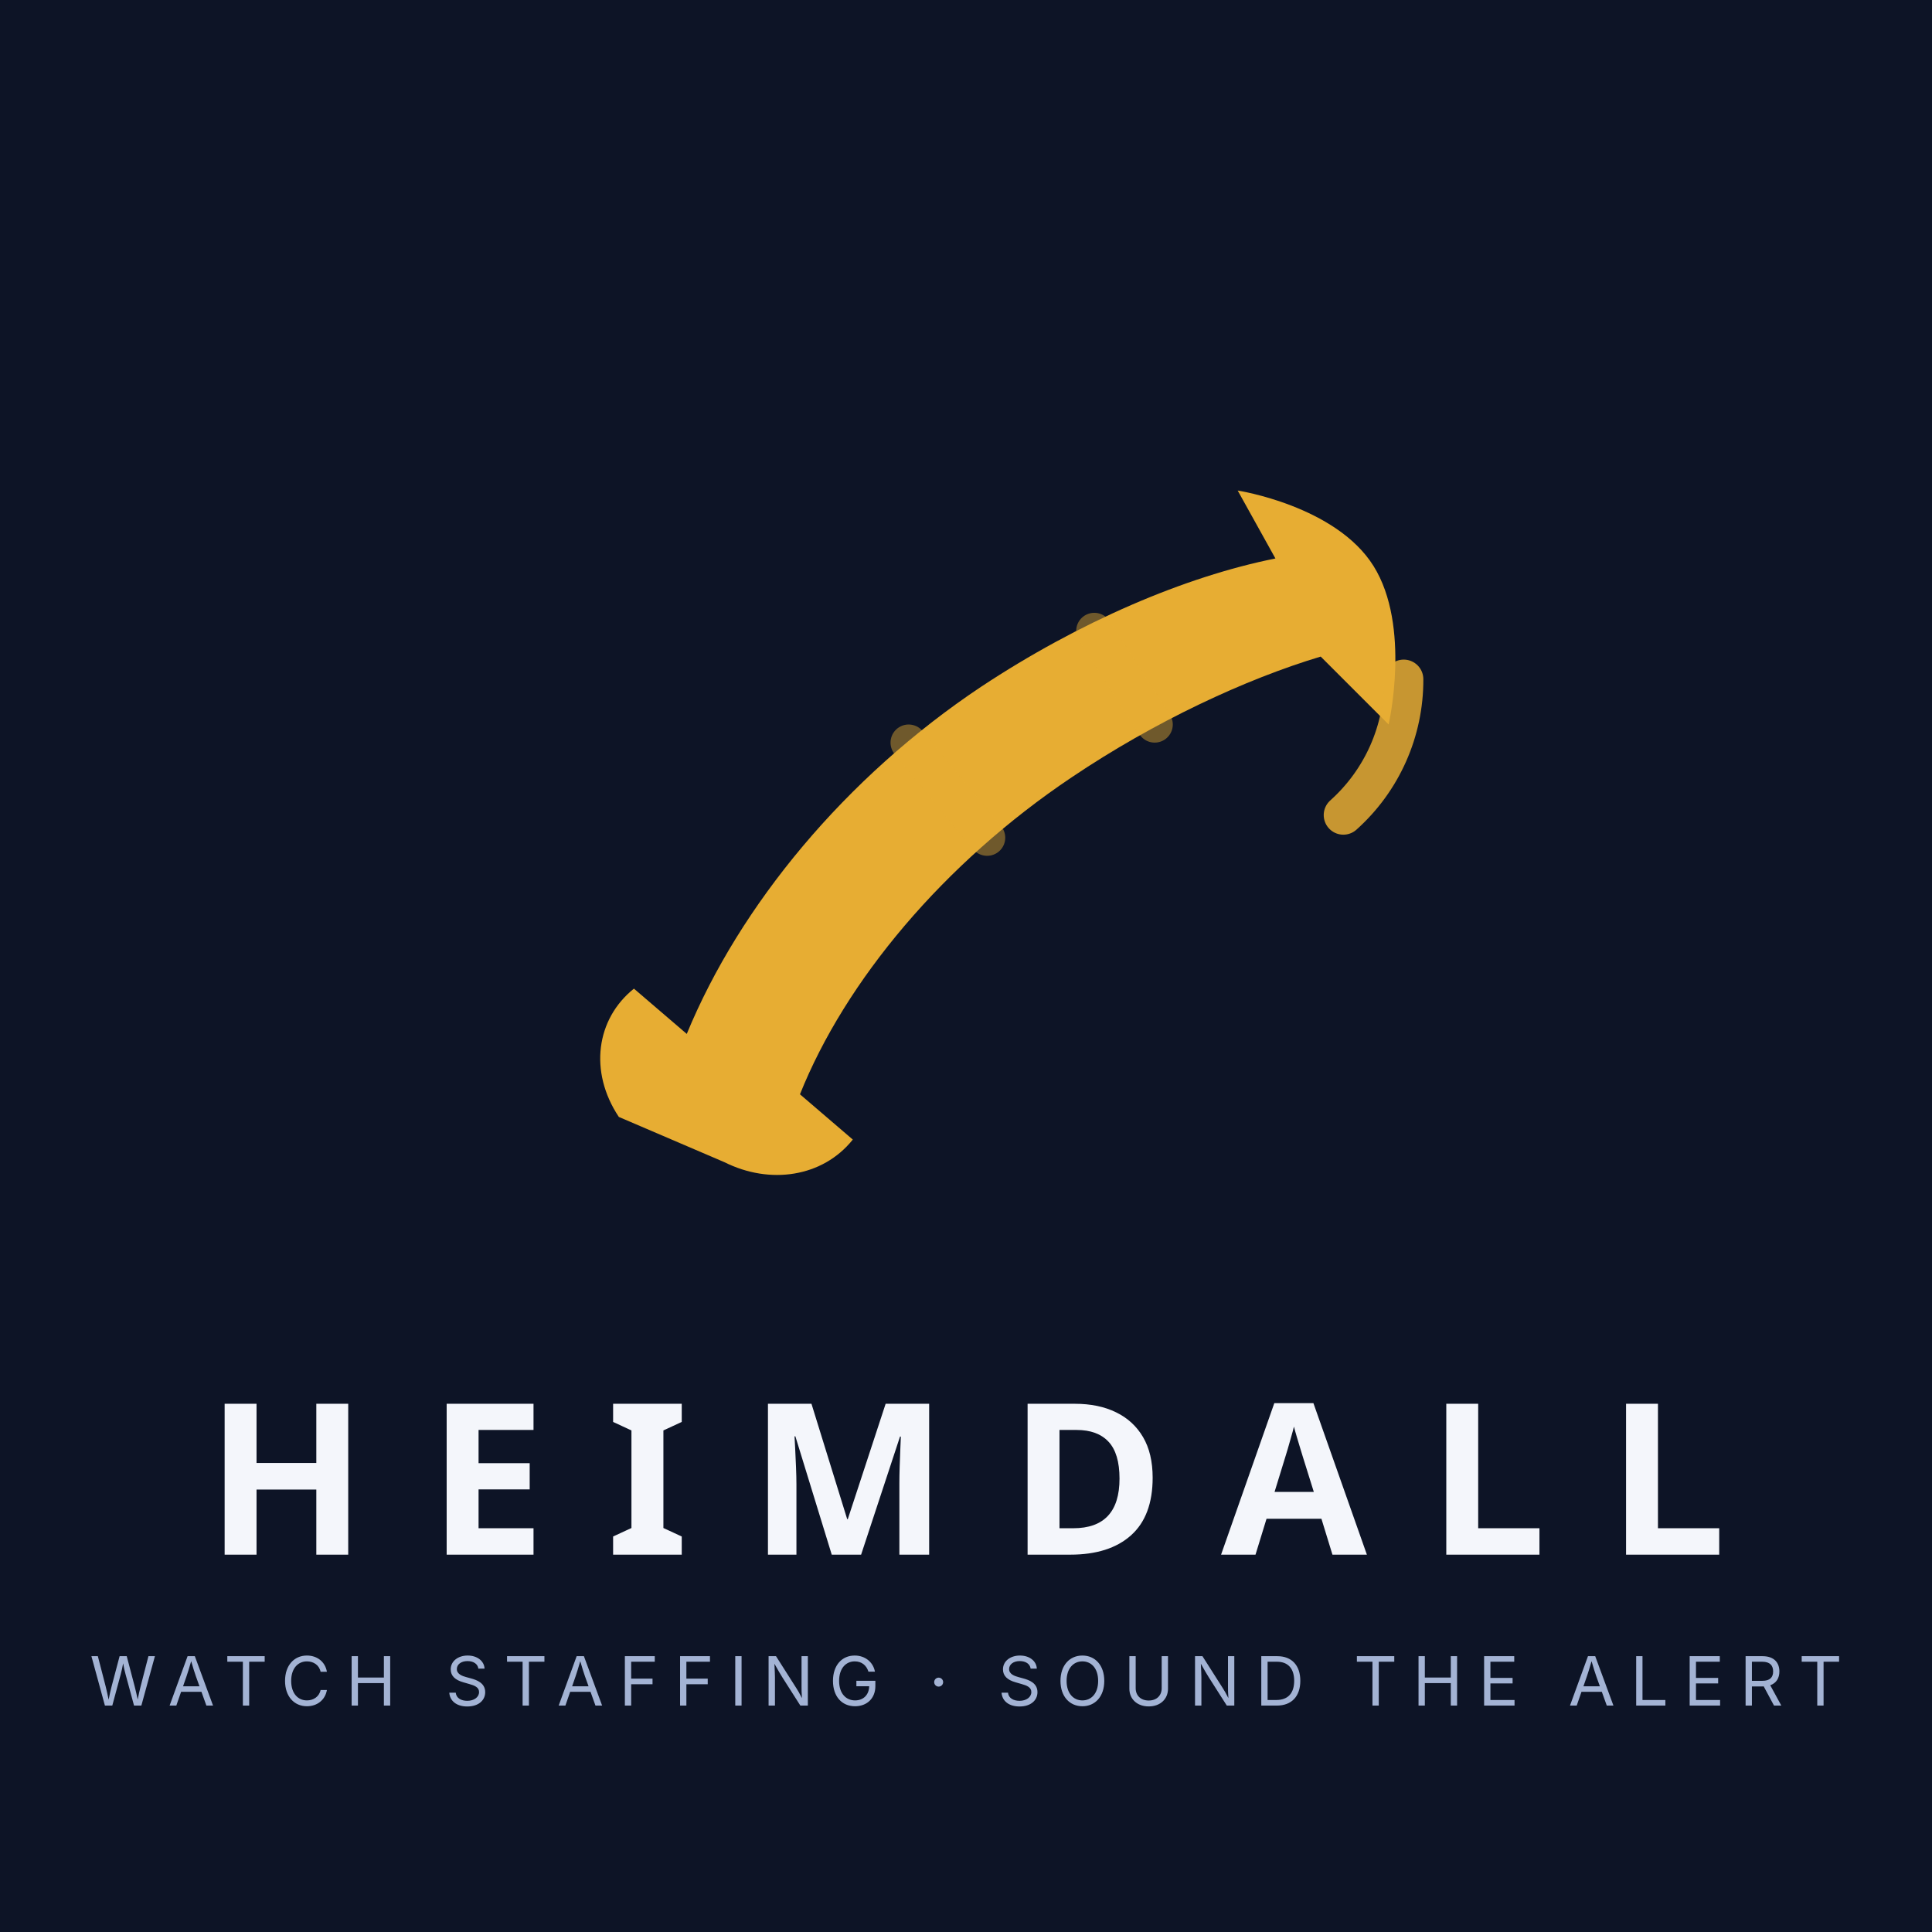
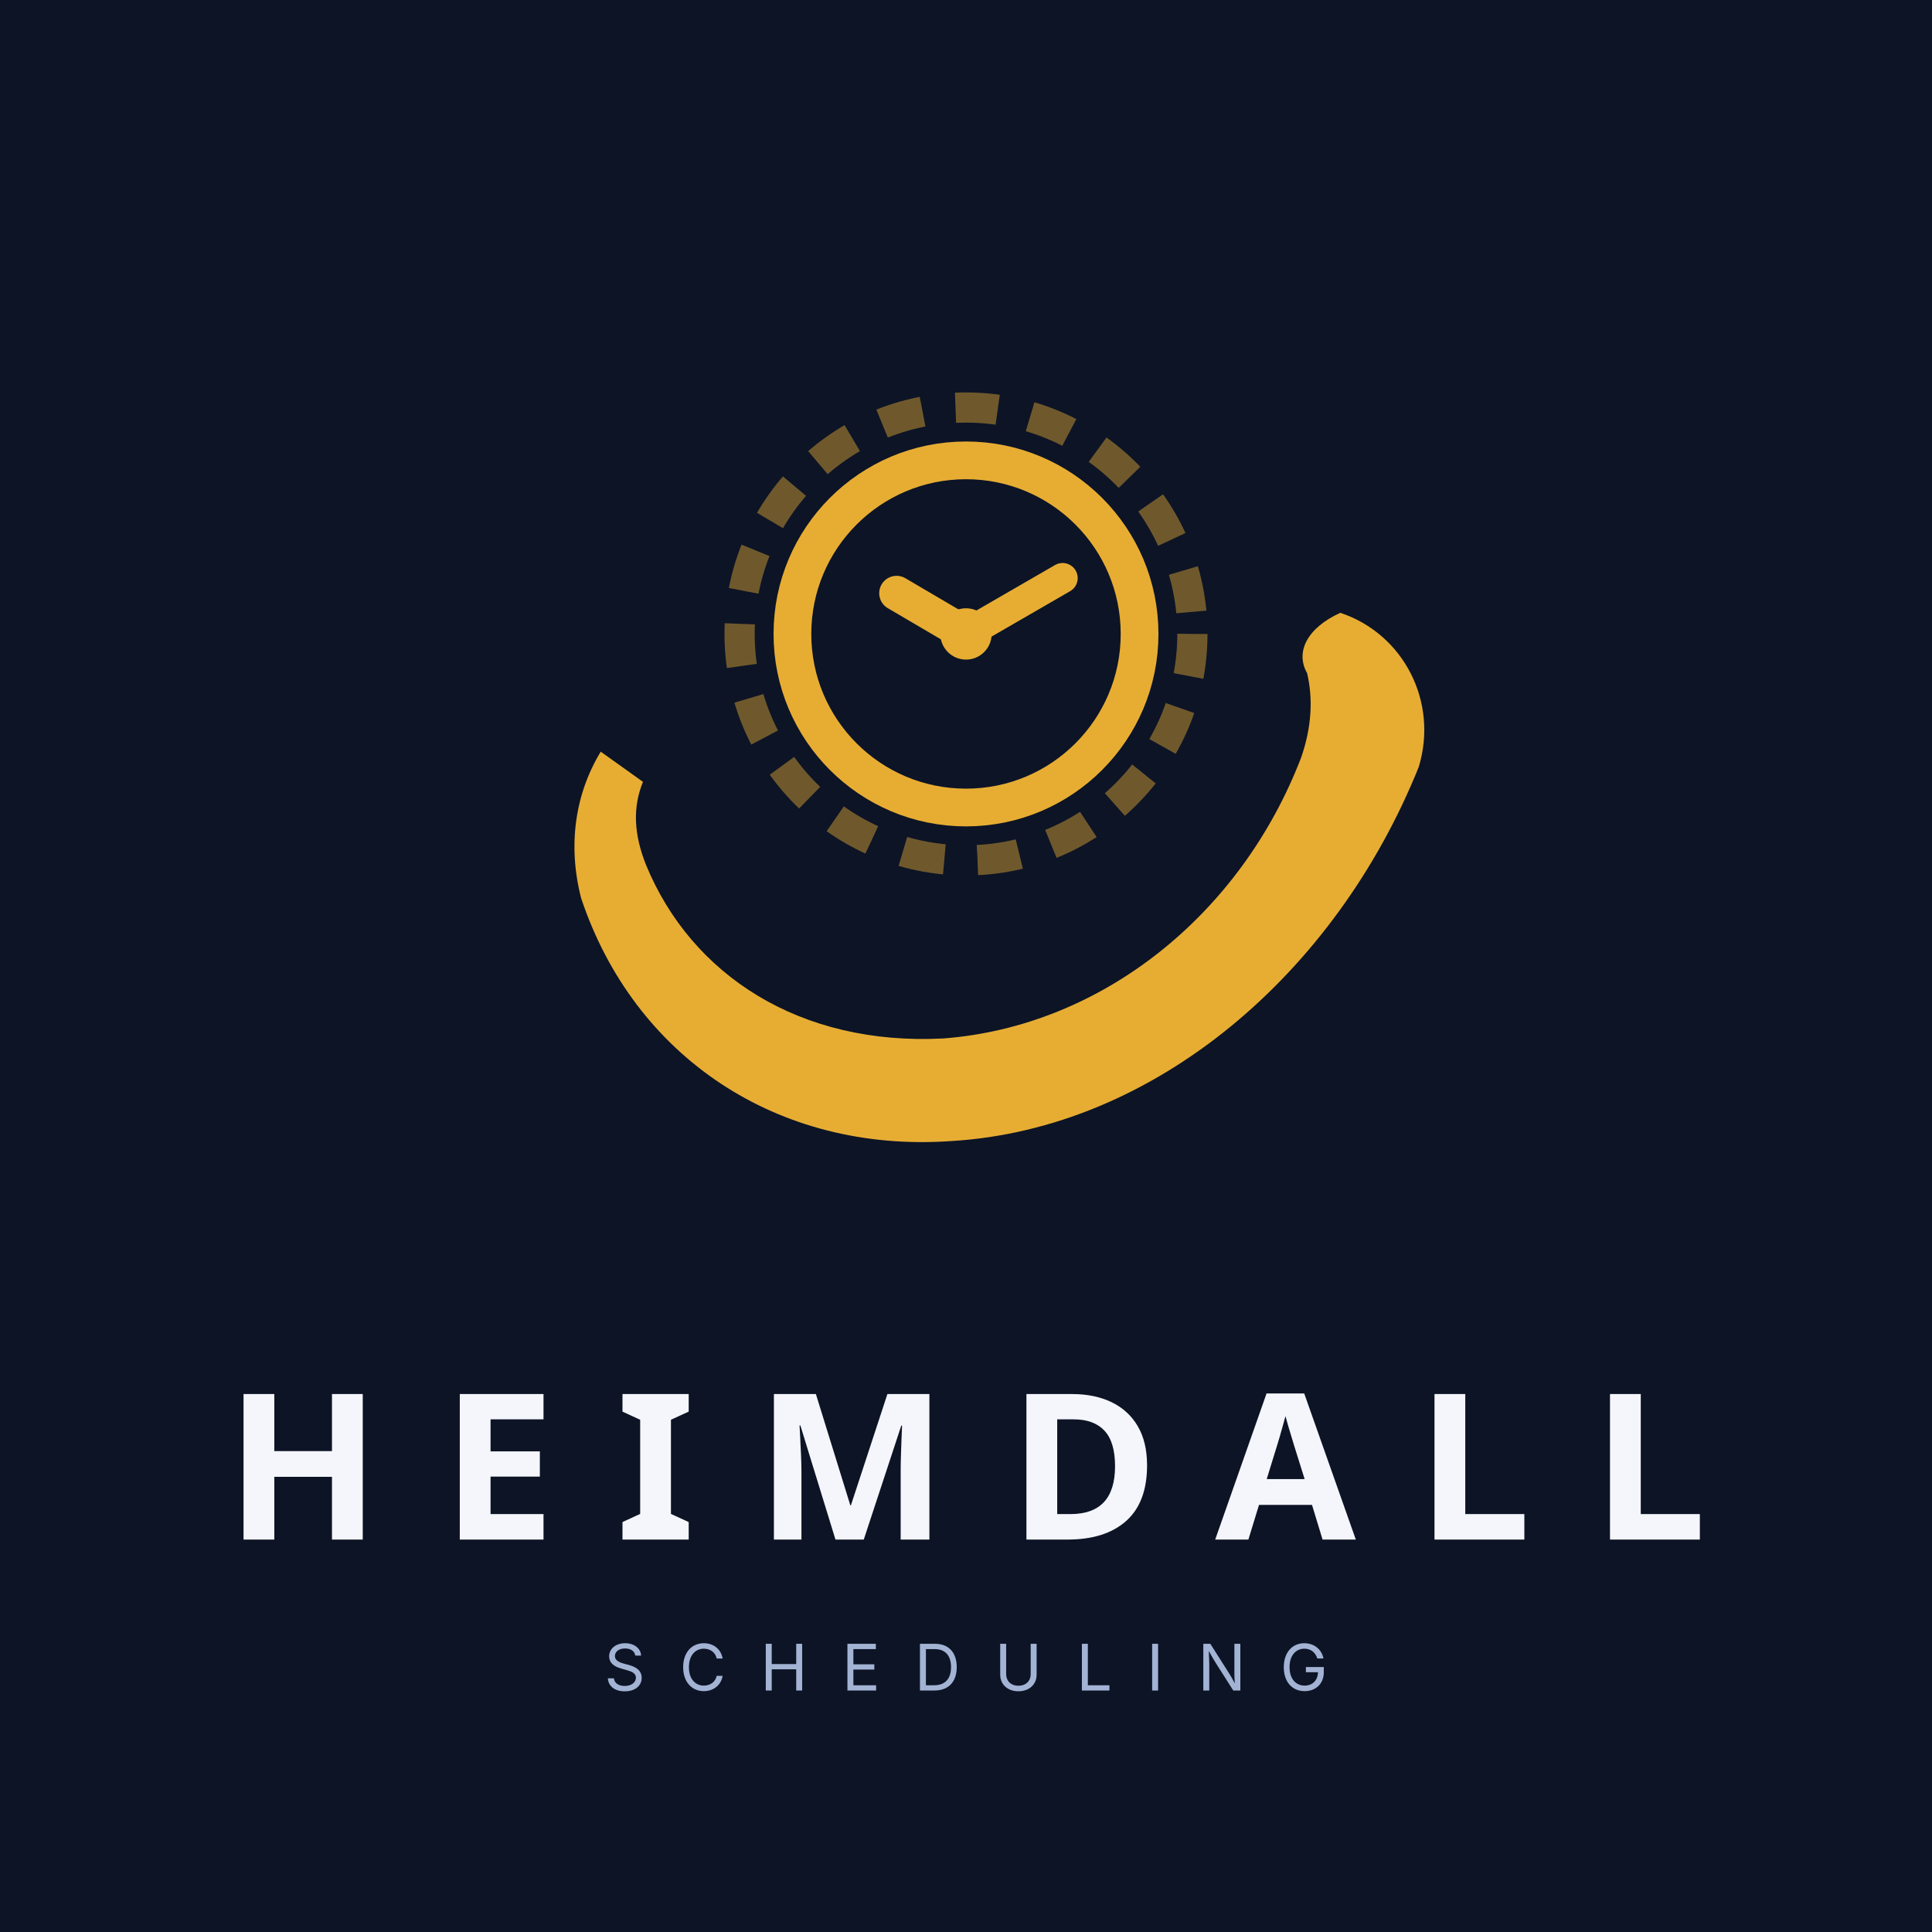
<svg xmlns="http://www.w3.org/2000/svg" width="512" height="512" viewBox="0 0 512 512" fill="none">
  <rect width="512" height="512" fill="#0d1426" />
-   <g transform="translate(128 96) scale(4)">
-     <path d="M9 50 C 7 47 7.5 43.5 10 41.5 L 13.5 44.5 C 17 36 24 27.5 33 21.5 C 39.5 17.2 46.5 14.2 52.5 13 L 50 8.5 C 50 8.5 56.5 9.5 59 13.5 C 61.5 17.5 60 24 60 24 L 55.5 19.5 C 50.5 21 44.5 23.8 39 27.5 C 30.5 33.2 24 41 21 48.5 L 24.5 51.5 C 22.5 54 19 54.5 16 53 Z" fill="#e7ad33" />
-     <path d="M28.2 25.2 L 33.4 31.5" stroke="#e7ad33" stroke-width="2.4" stroke-linecap="round" opacity="0.45" />
-     <path d="M40.5 17.8 L 44.5 24" stroke="#e7ad33" stroke-width="2.4" stroke-linecap="round" opacity="0.45" />
-     <path d="M57 30 a 12 12 0 0 0 4 -9" stroke="#e7ad33" stroke-width="2.6" stroke-linecap="round" fill="none" opacity="0.85" />
+   <g transform="translate(128 80) scale(4)">
+     <path d="M 56.8 20.6 C 61 22, 63.3 26.5, 62 30.8 C 56.5 44.5, 44.5 54.8, 31 55.6 C 19.5 56.4, 10 50, 6.5 39.5 C 5.6 36, 6.1 32.6, 7.8 29.8 L 10.6 31.8 C 9.9 33.5, 10 35.3, 10.8 37.3 C 13.8 44.6, 21 49.3, 30.5 48.8 C 41 48, 50.2 40.6, 54.2 30.2 C 54.9 28.2, 55 26.3, 54.6 24.6 C 53.8 23.2, 54.6 21.6, 56.8 20.6 Z" fill="#e7ad33" />
+     <path d="M 54.2 33.6 L 60.8 30.8" stroke="#e7ad33" stroke-width="2.2" stroke-linecap="round" opacity="0.5" />
+     <circle cx="32" cy="22" r="15" stroke="#e7ad33" stroke-width="2" stroke-dasharray="2.8 2.2" opacity="0.45" />
+     <circle cx="32" cy="22" r="11.5" stroke="#e7ad33" stroke-width="2.5" />
+     <path d="M 32 22 L 27.4 19.3" stroke="#e7ad33" stroke-width="2.3" stroke-linecap="round" />
+     <path d="M 32 22 L 38.4 18.3" stroke="#e7ad33" stroke-width="2" stroke-linecap="round" />
+     <circle cx="32" cy="22" r="1.7" fill="#e7ad33" />
  </g>
-   <text x="256" y="412" text-anchor="middle" font-family="Archivo Narrow, Arial Narrow, sans-serif" font-weight="700" font-size="56" letter-spacing="16" fill="#f4f6fb">HEIMDALL</text>
-   <text x="256" y="452" text-anchor="middle" font-family="Inter, Arial, sans-serif" font-size="18" letter-spacing="4" fill="#a3b3d4">WATCH STAFFING · SOUND THE ALERT</text>
+   <text x="256" y="408" text-anchor="middle" font-family="Archivo Narrow, Arial Narrow, sans-serif" font-weight="700" font-size="54" letter-spacing="16" fill="#f4f6fb">HEIMDALL</text>
+   <text x="256" y="448" text-anchor="middle" font-family="Inter, Arial, sans-serif" font-size="17" letter-spacing="9" fill="#a3b3d4">SCHEDULING</text>
</svg>
